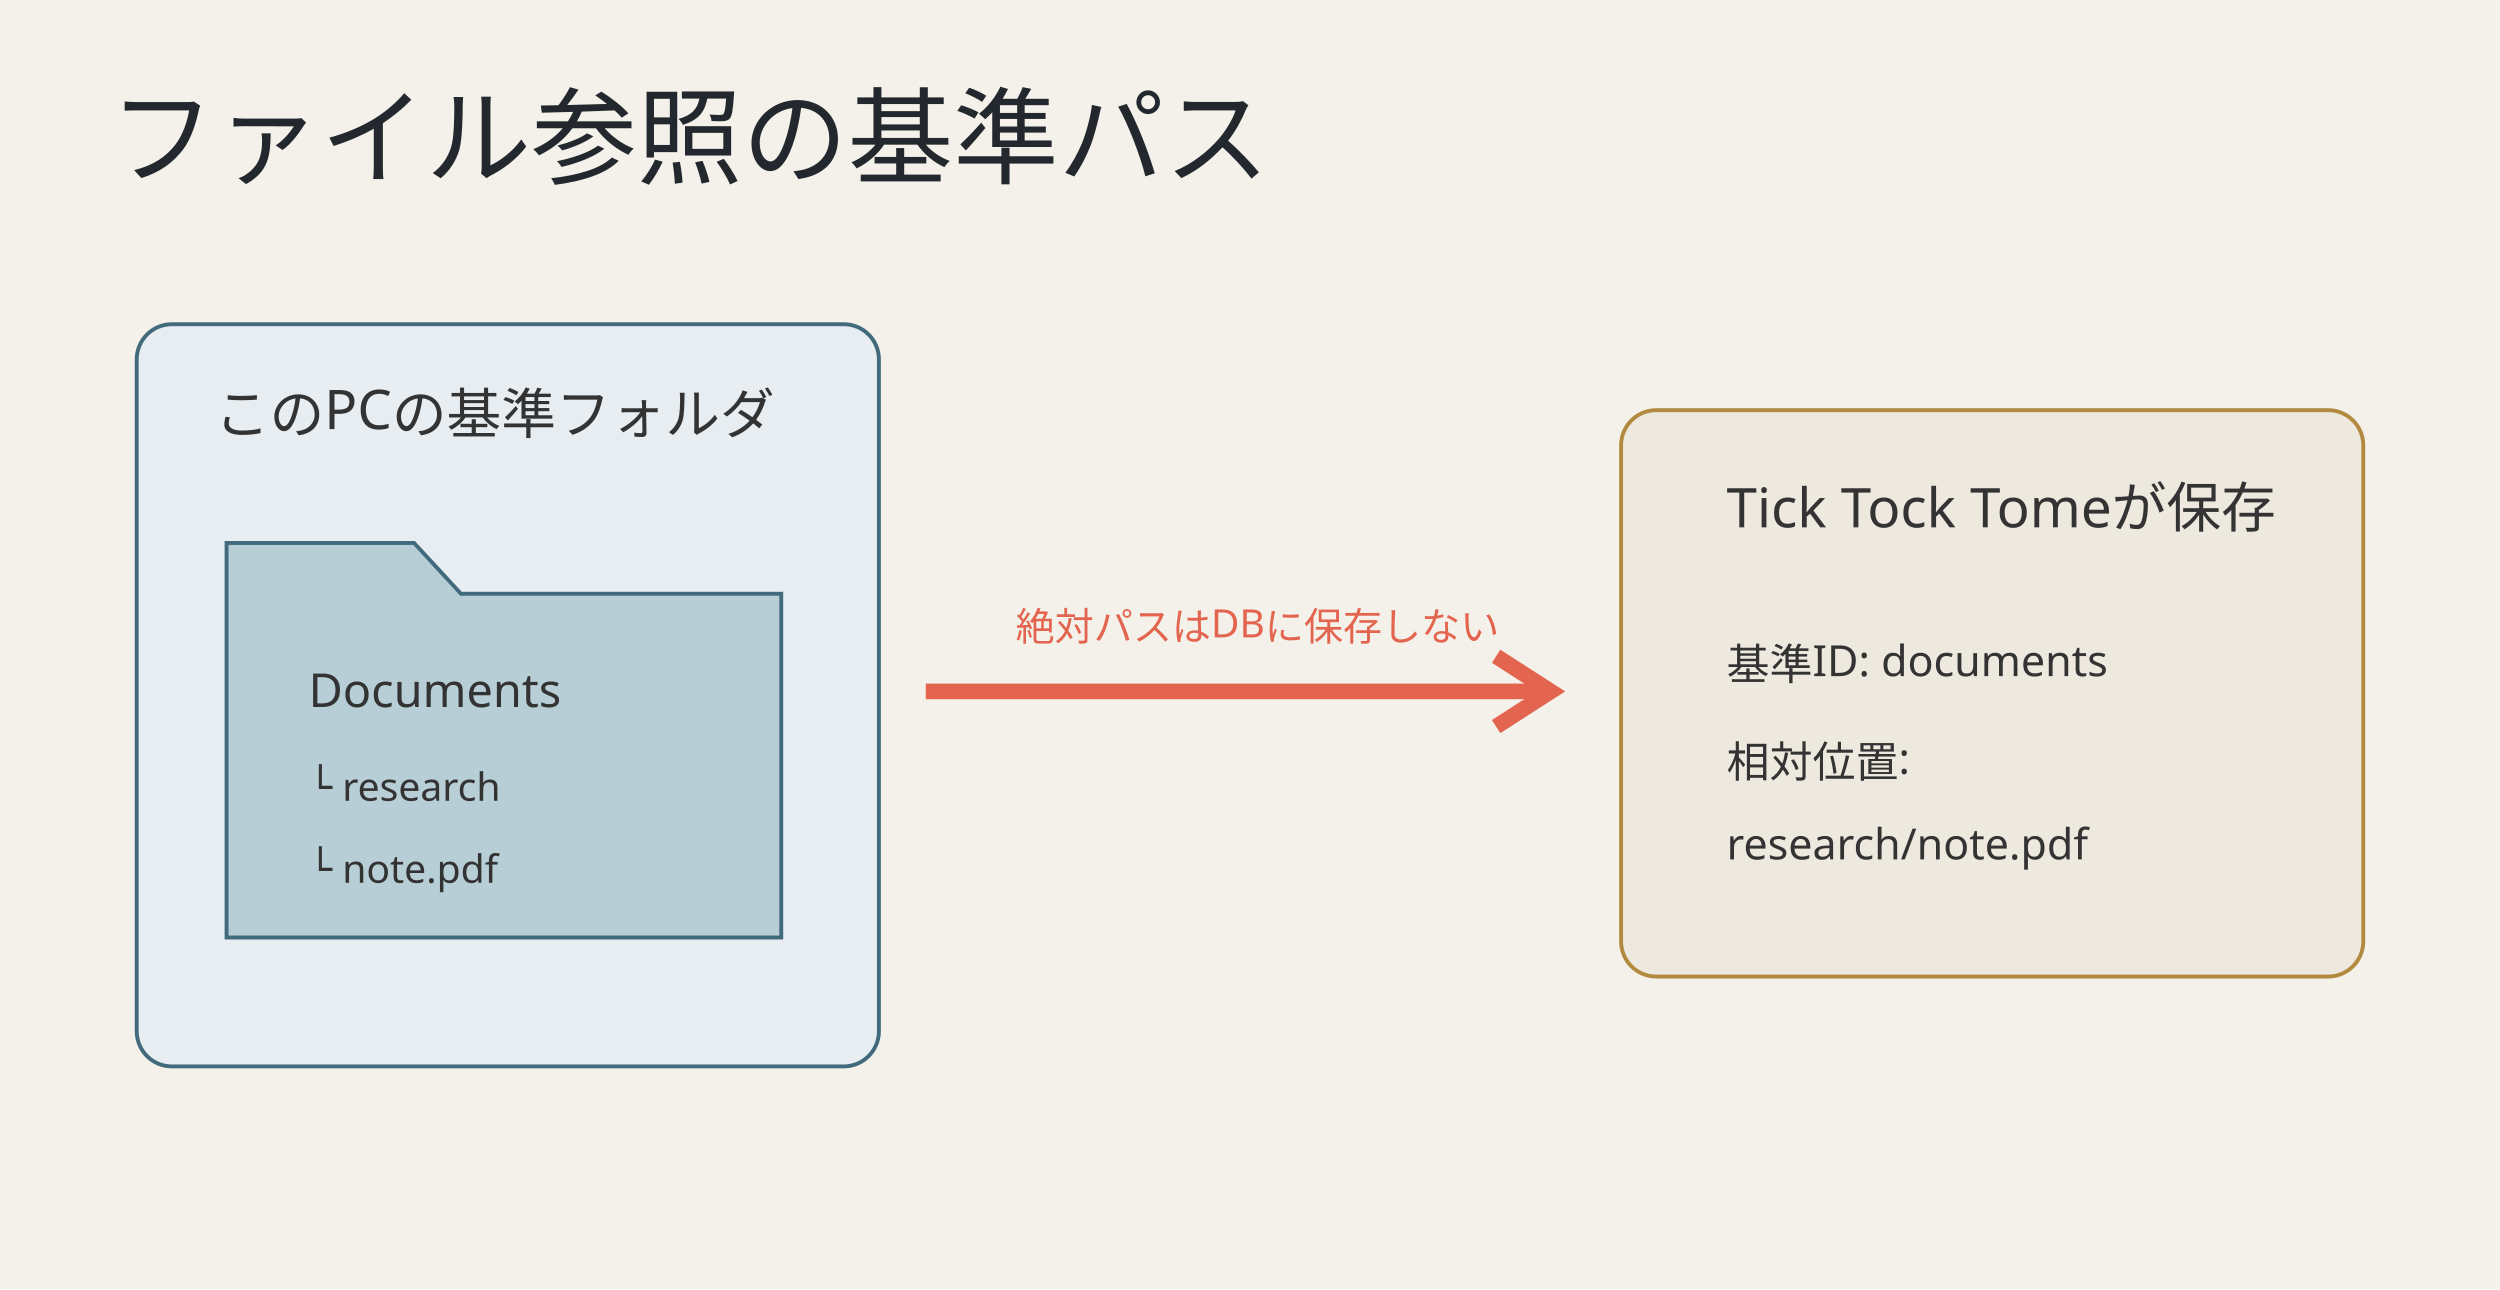
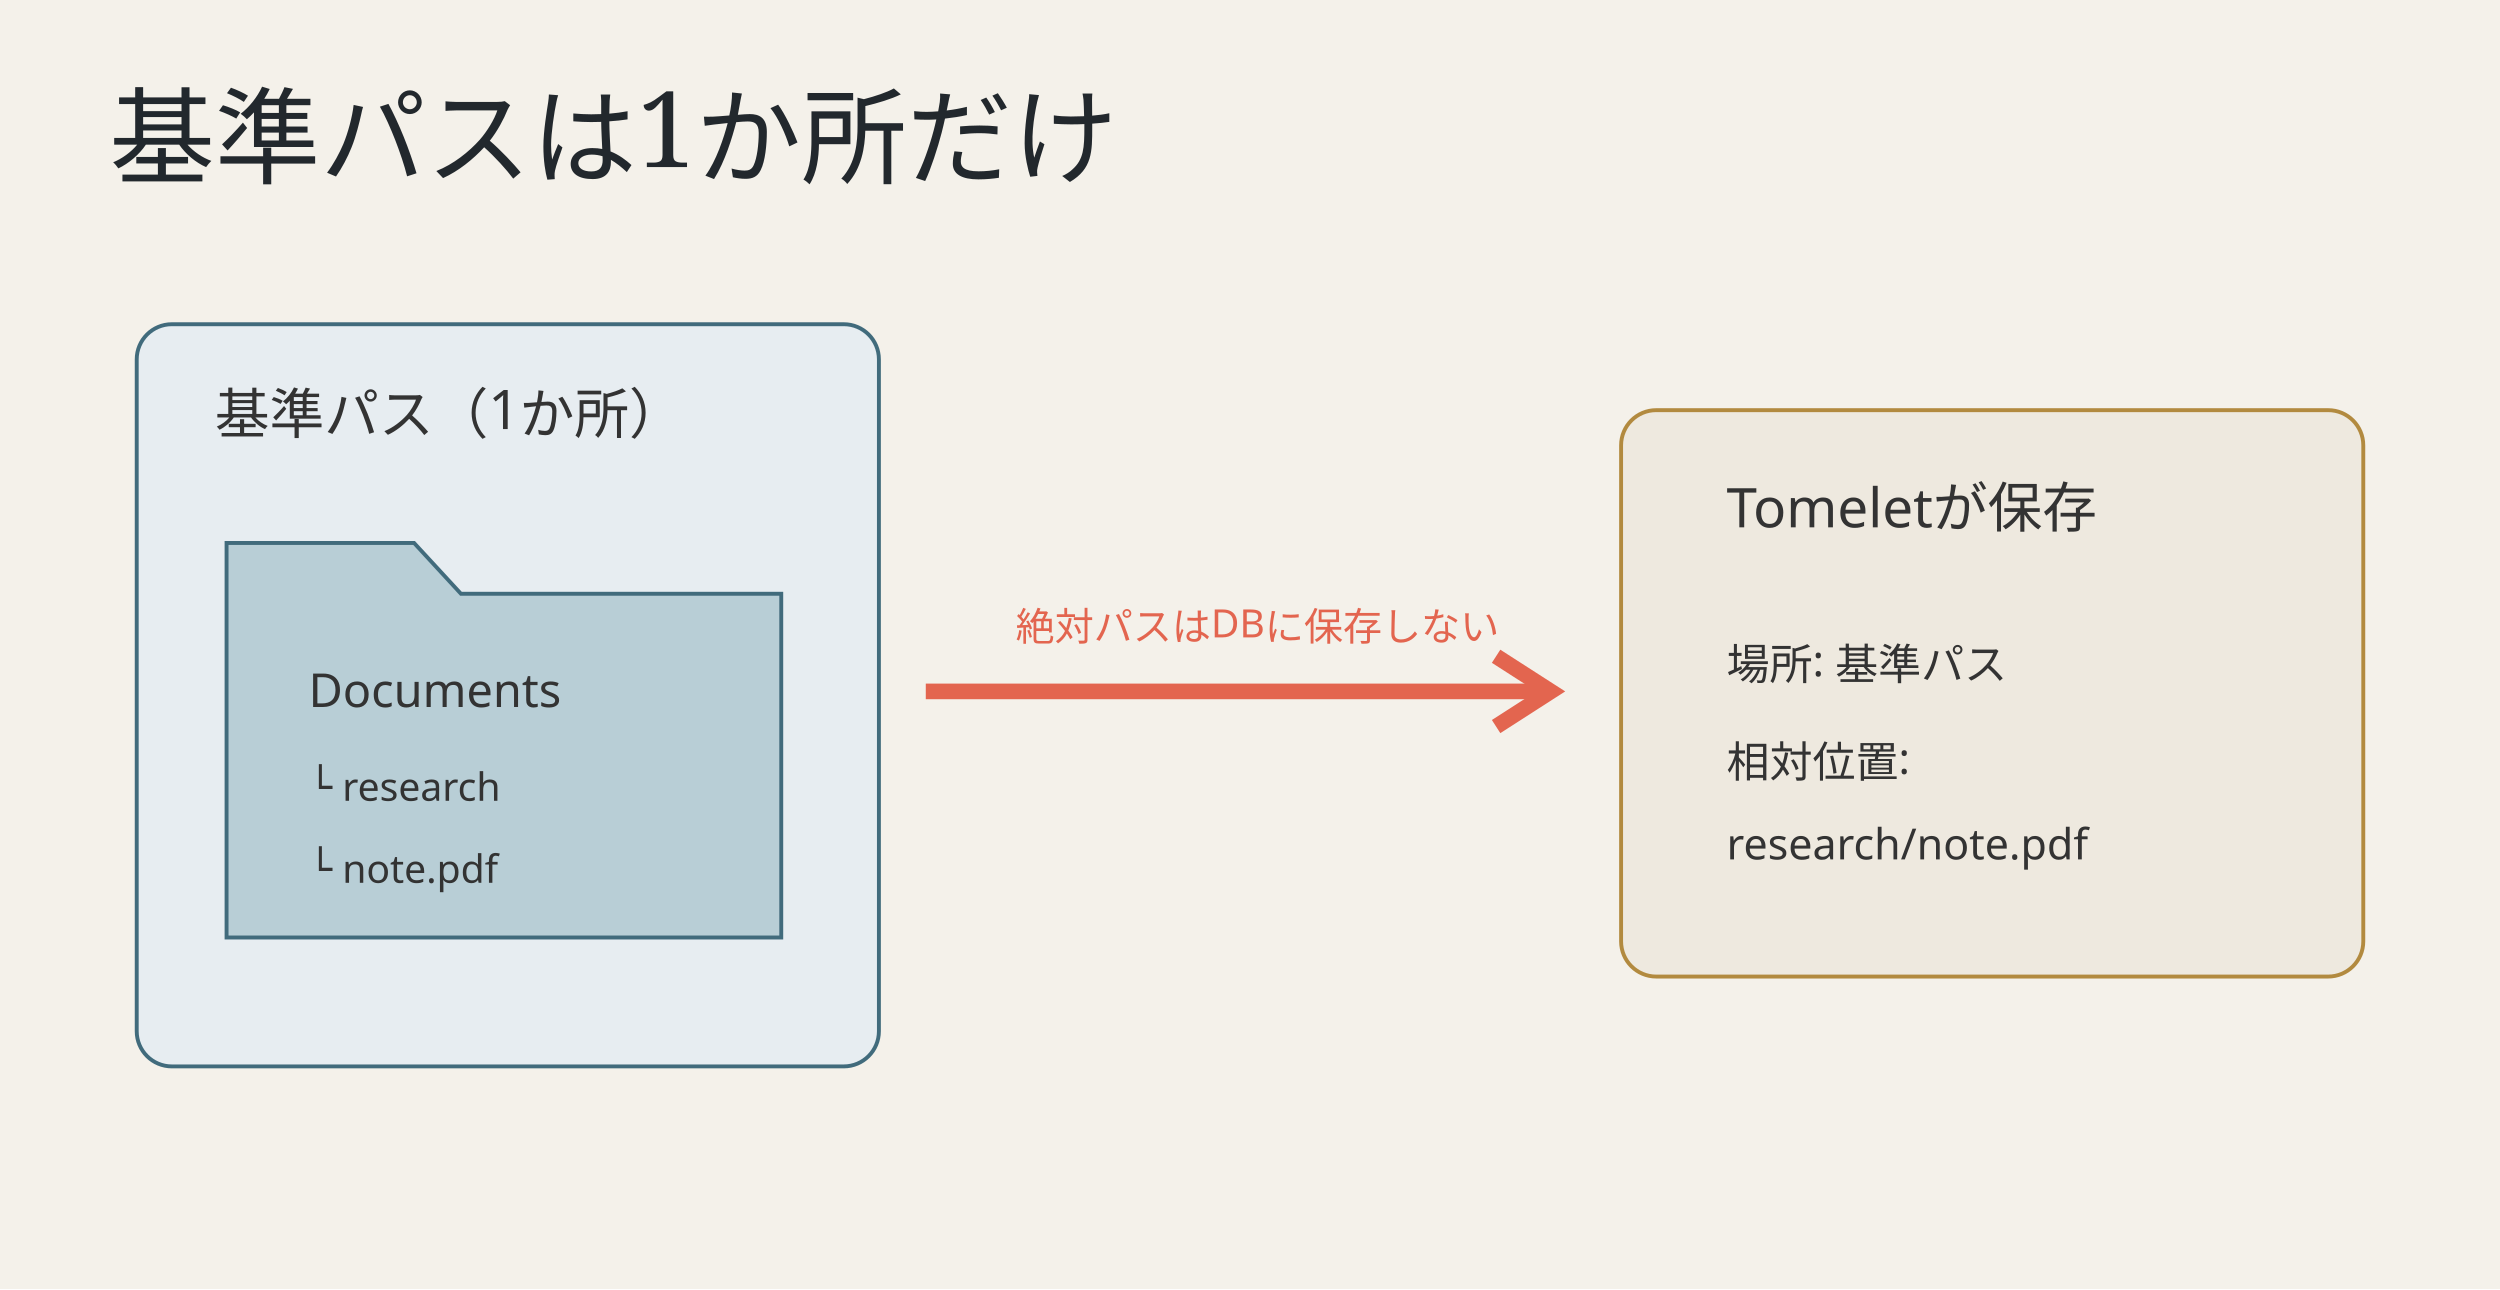
<svg xmlns="http://www.w3.org/2000/svg" viewBox="0 0 640 330">
  <rect width="640" height="330" fill="#f4f1ea" />
-   <text x="28" y="45" font-family="Georgia" font-size="27" fill="#22282d">ファイル参照の基準パス</text>
+   <text x="28" y="45" font-family="Georgia" font-size="27" fill="#22282d">基準パスは1か所だけ</text>
  <g font-family="sans-serif" fill="#333">
    <rect x="35" y="83" width="190" height="190" rx="9" fill="#e7edf1" stroke="#416b7c" />
-     <text x="55" y="111" font-size="14">このPCの基準フォルダ</text>
+     <text x="55" y="111" font-size="14">基準パス（1か所）</text>
    <path d="M58 139h48l12 13h82v88H58z" fill="#b8ced6" stroke="#416b7c" />
    <text x="79" y="181" font-size="12">Documents</text>
    <text x="79" y="205" font-size="10">└ research</text>
    <text x="79" y="226" font-size="10">　└ note.pdf</text>
    <rect x="415" y="105" width="190" height="145" rx="9" fill="#eee9df" stroke="#b28a3f" />
-     <text x="442" y="135" font-size="14">Tick Tock Tomeが保存</text>
-     <text x="442" y="174" font-size="11">基準ID: documents</text>
+     <text x="442" y="135" font-size="14">Tomeletが保存</text>
+     <text x="442" y="174" font-size="11">場所: 基準パス</text>
    <text x="442" y="199" font-size="11">相対位置:</text>
    <text x="442" y="220" font-size="11">research/note.pdf</text>
  </g>
  <path d="M237 177h157" stroke="#e3654f" stroke-width="4" />
  <path d="m383 168 14 9-14 9" fill="none" stroke="#e3654f" stroke-width="4" />
  <text x="260" y="164" font-family="sans-serif" font-size="10" fill="#e3654f">絶対パスはDBに保存しない</text>
</svg>
